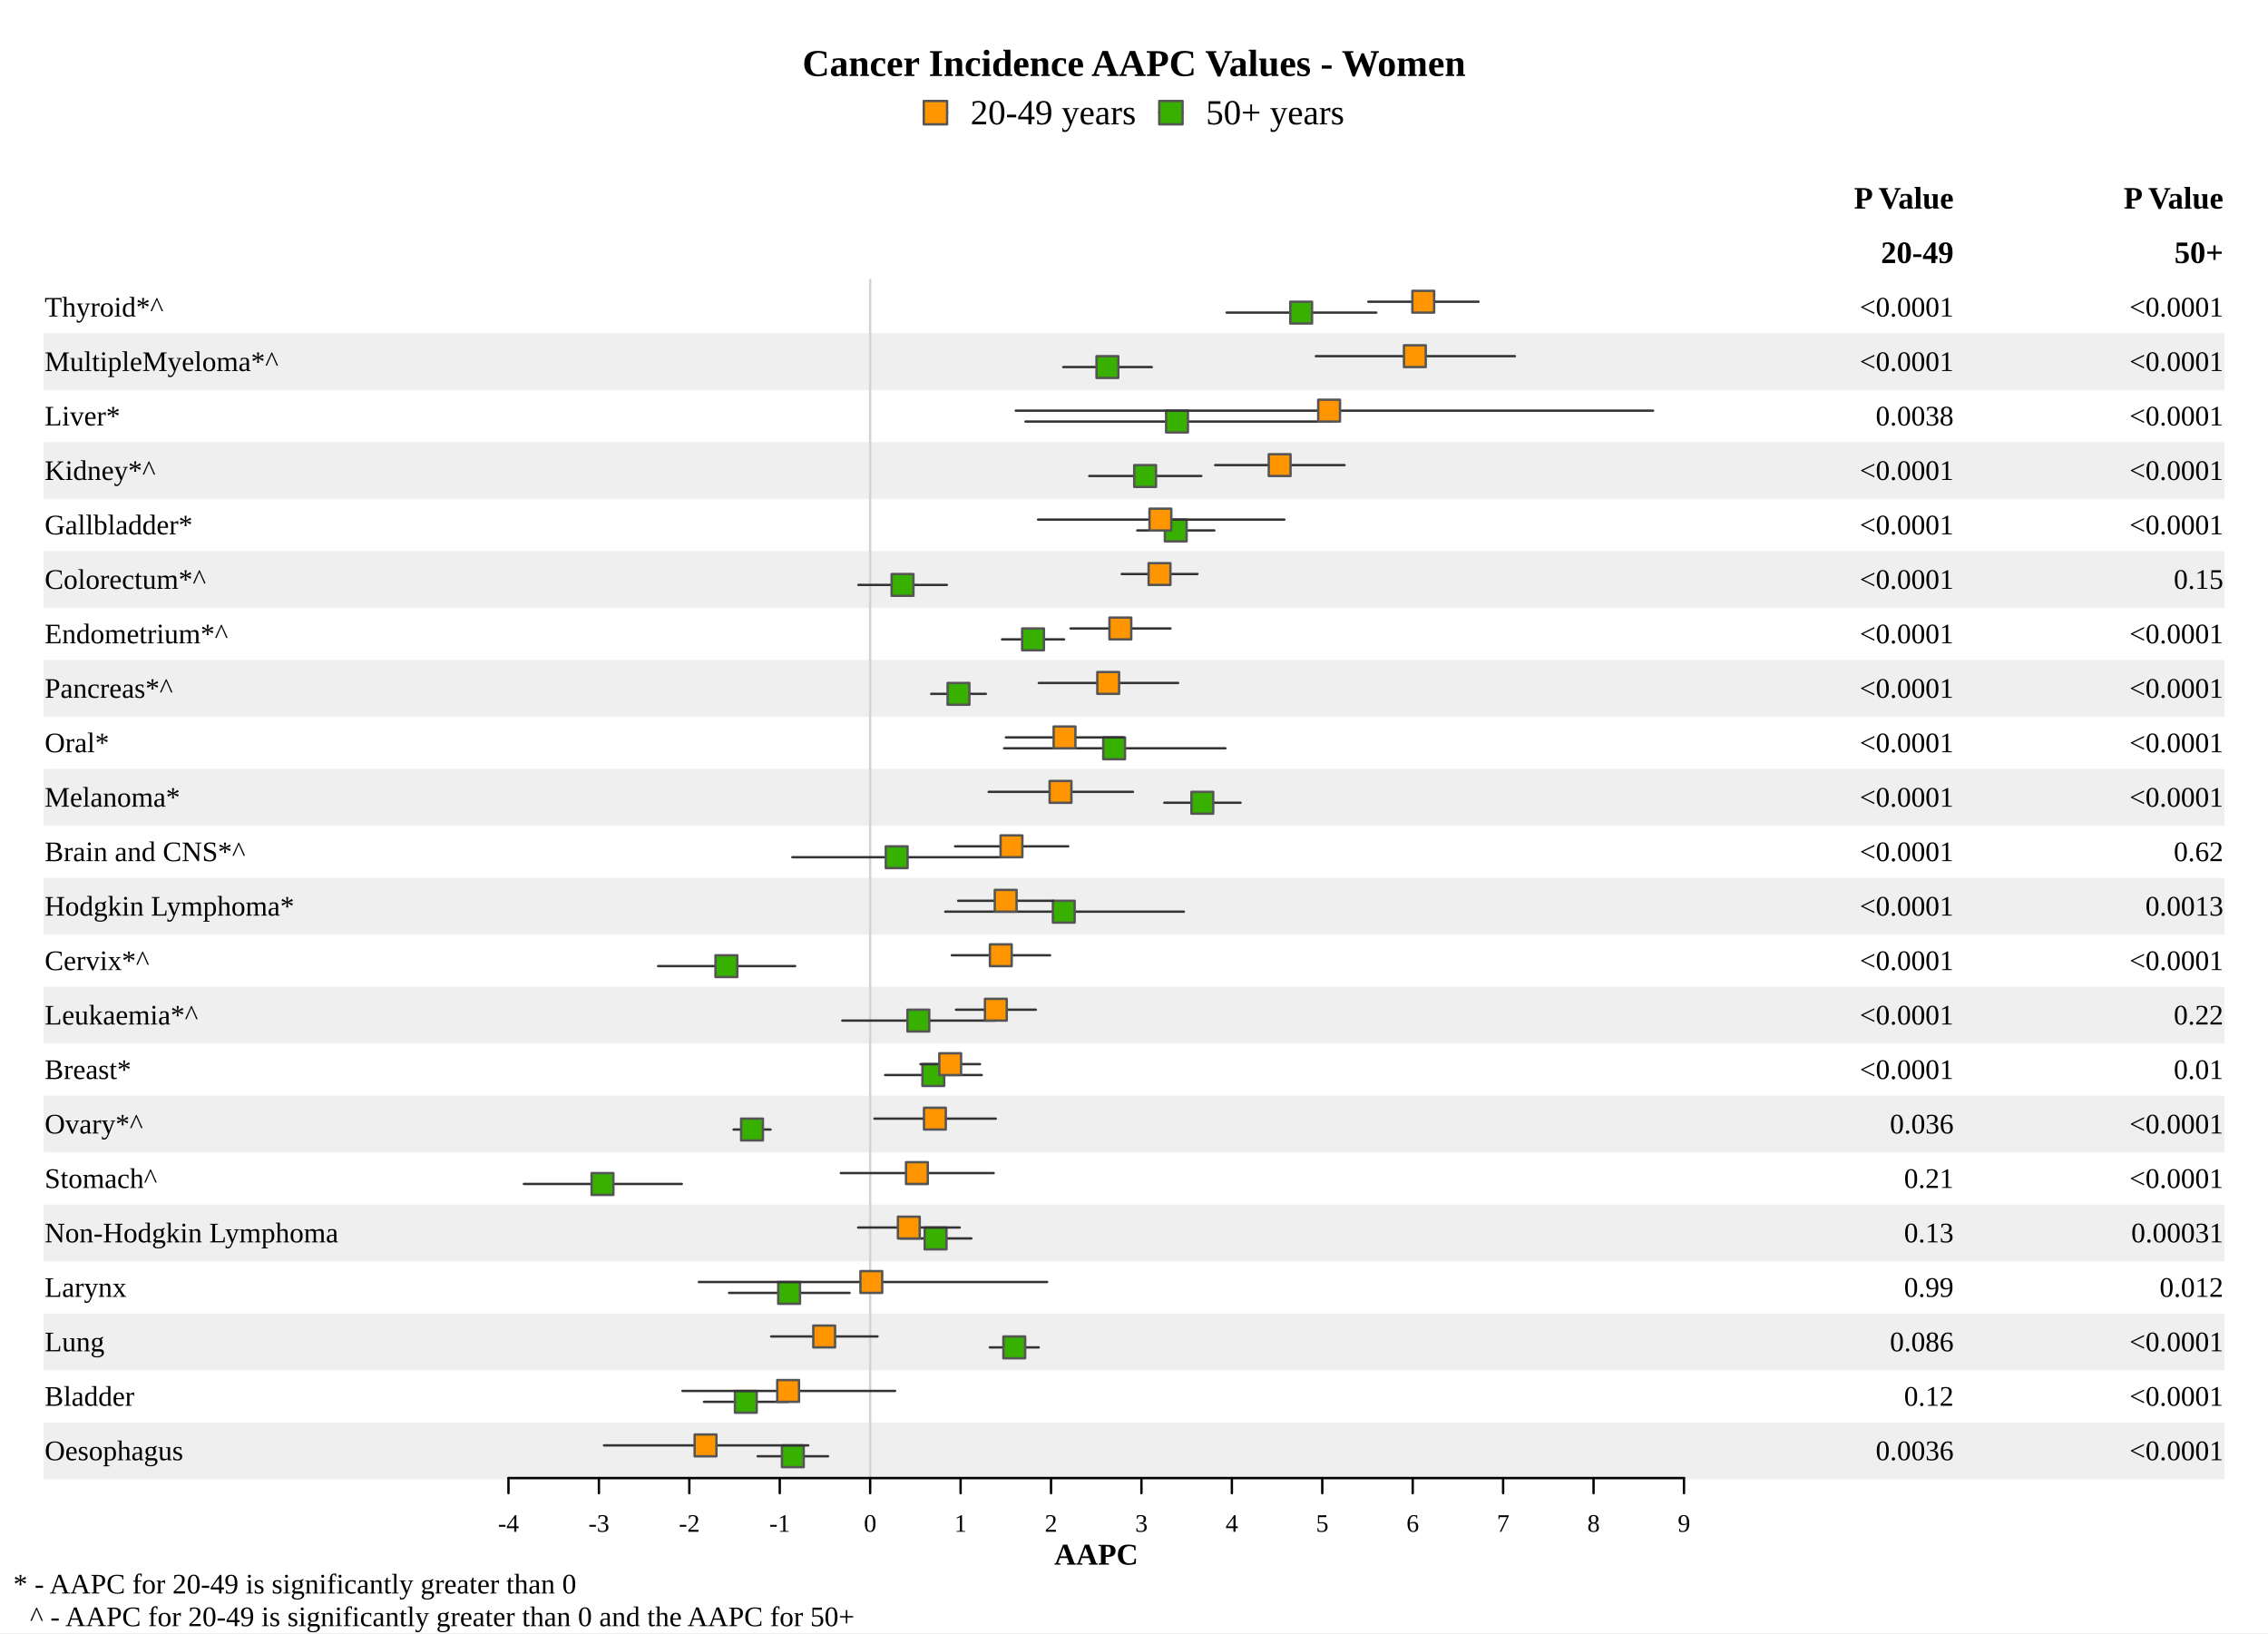
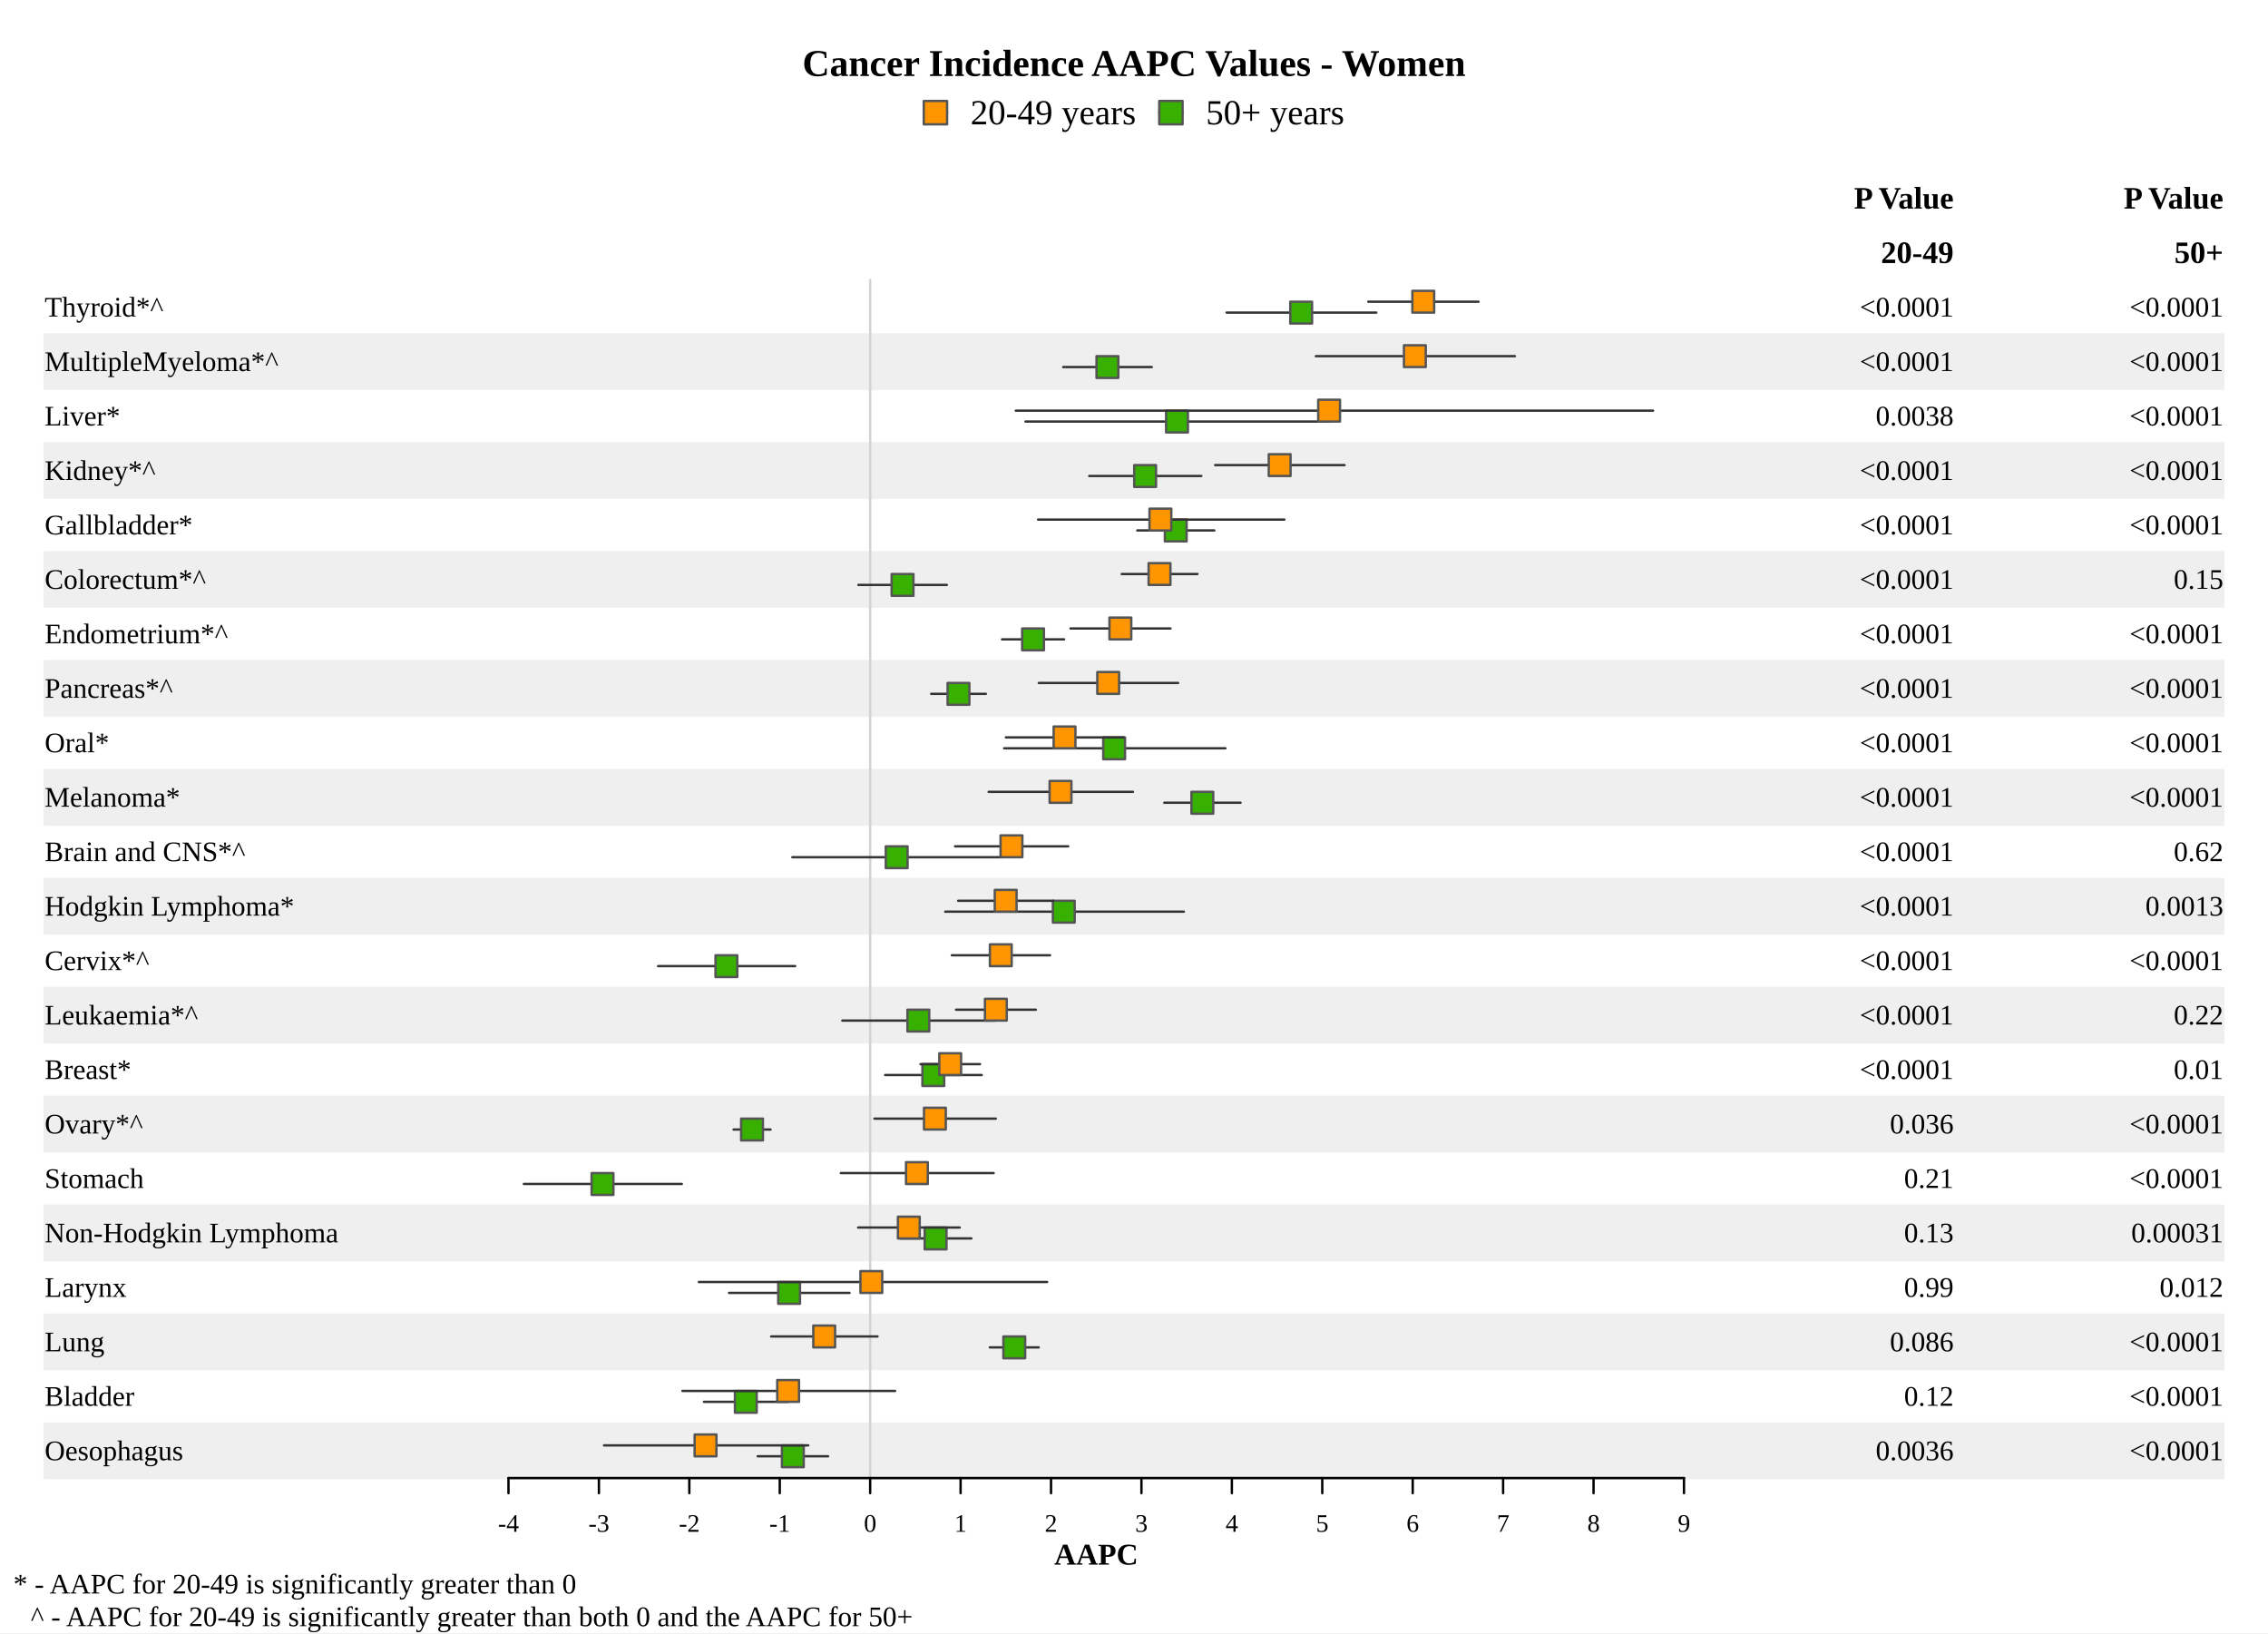
<svg xmlns="http://www.w3.org/2000/svg" class="svglite" width="720.00pt" height="518.40pt" viewBox="0 0 720.00 518.40">
  <defs>
    <style type="text/css">
    .svglite line, .svglite polyline, .svglite polygon, .svglite path, .svglite rect, .svglite circle {
      fill: none;
      stroke: #000000;
      stroke-linecap: round;
      stroke-linejoin: round;
      stroke-miterlimit: 10.00;
    }
    .svglite text {
      white-space: pre;
    }
  </style>
  </defs>
  <rect width="100%" height="100%" style="stroke: none; fill: #FFFFFF;" />
  <defs>
    <clipPath id="cpMC4wMHw3MjAuMDB8MC4wMHw1MTguNDA=">
      <rect x="0.00" y="0.00" width="720.00" height="518.40" />
    </clipPath>
  </defs>
  <g clip-path="url(#cpMC4wMHw3MjAuMDB8MC4wMHw1MTguNDA=)">
    <text x="360.00" y="24.11" text-anchor="middle" style="font-size: 12.00px; font-weight: bold; font-family: &quot;Times New Roman&quot;;" textLength="210.64px" lengthAdjust="spacingAndGlyphs">Cancer Incidence AAPC Values - Women</text>
    <polyline points="293.26,35.76 300.67,35.76 " style="stroke-width: 0.75; stroke: #333333;" />
    <rect x="293.26" y="32.06" width="7.41" height="7.41" style="stroke-width: 0.75; stroke: #555555; fill: #FF9500;" />
    <text x="308.08" y="39.47" style="font-size: 11.20px; font-family: &quot;Times New Roman&quot;;" textLength="52.52px" lengthAdjust="spacingAndGlyphs">20-49 years</text>
    <polyline points="368.01,35.76 375.42,35.76 " style="stroke-width: 0.75; stroke: #333333;" />
    <rect x="368.01" y="32.06" width="7.41" height="7.41" style="stroke-width: 0.75; stroke: #555555; fill: #38B000;" />
    <text x="382.83" y="39.47" style="font-size: 11.20px; font-family: &quot;Times New Roman&quot;;" textLength="43.91px" lengthAdjust="spacingAndGlyphs">50+ years</text>
    <rect x="14.17" y="106.15" width="691.65" height="17.29" style="stroke-width: 0.75; stroke: #EFEFEF; fill: #EFEFEF;" />
    <rect x="14.17" y="140.72" width="691.65" height="17.29" style="stroke-width: 0.75; stroke: #EFEFEF; fill: #EFEFEF;" />
    <rect x="14.17" y="175.30" width="691.65" height="17.29" style="stroke-width: 0.75; stroke: #EFEFEF; fill: #EFEFEF;" />
    <rect x="14.17" y="209.87" width="691.65" height="17.29" style="stroke-width: 0.75; stroke: #EFEFEF; fill: #EFEFEF;" />
    <rect x="14.17" y="244.45" width="691.65" height="17.29" style="stroke-width: 0.75; stroke: #EFEFEF; fill: #EFEFEF;" />
    <rect x="14.17" y="279.02" width="691.65" height="17.29" style="stroke-width: 0.75; stroke: #EFEFEF; fill: #EFEFEF;" />
    <rect x="14.17" y="313.60" width="691.65" height="17.29" style="stroke-width: 0.75; stroke: #EFEFEF; fill: #EFEFEF;" />
    <rect x="14.17" y="348.17" width="691.65" height="17.29" style="stroke-width: 0.75; stroke: #EFEFEF; fill: #EFEFEF;" />
    <rect x="14.17" y="382.75" width="691.65" height="17.29" style="stroke-width: 0.75; stroke: #EFEFEF; fill: #EFEFEF;" />
    <rect x="14.17" y="417.32" width="691.65" height="17.29" style="stroke-width: 0.75; stroke: #EFEFEF; fill: #EFEFEF;" />
    <rect x="14.17" y="451.90" width="691.65" height="17.29" style="stroke-width: 0.75; stroke: #EFEFEF; fill: #EFEFEF;" />
    <text x="14.17" y="100.48" style="font-size: 9.00px; font-family: &quot;Times New Roman&quot;;" textLength="37.72px" lengthAdjust="spacingAndGlyphs">Thyroid*^</text>
    <text x="14.17" y="117.77" style="font-size: 9.00px; font-family: &quot;Times New Roman&quot;;" textLength="74.20px" lengthAdjust="spacingAndGlyphs">MultipleMyeloma*^</text>
    <text x="14.17" y="135.06" style="font-size: 9.00px; font-family: &quot;Times New Roman&quot;;" textLength="23.99px" lengthAdjust="spacingAndGlyphs">Liver*</text>
    <text x="14.17" y="152.35" style="font-size: 9.00px; font-family: &quot;Times New Roman&quot;;" textLength="35.22px" lengthAdjust="spacingAndGlyphs">Kidney*^</text>
    <text x="14.17" y="169.63" style="font-size: 9.00px; font-family: &quot;Times New Roman&quot;;" textLength="46.98px" lengthAdjust="spacingAndGlyphs">Gallbladder*</text>
    <text x="14.17" y="186.92" style="font-size: 9.00px; font-family: &quot;Times New Roman&quot;;" textLength="51.21px" lengthAdjust="spacingAndGlyphs">Colorectum*^</text>
    <text x="14.17" y="204.21" style="font-size: 9.00px; font-family: &quot;Times New Roman&quot;;" textLength="58.21px" lengthAdjust="spacingAndGlyphs">Endometrium*^</text>
    <text x="14.17" y="221.50" style="font-size: 9.00px; font-family: &quot;Times New Roman&quot;;" textLength="40.71px" lengthAdjust="spacingAndGlyphs">Pancreas*^</text>
    <text x="14.17" y="238.79" style="font-size: 9.00px; font-family: &quot;Times New Roman&quot;;" textLength="20.49px" lengthAdjust="spacingAndGlyphs">Oral*</text>
    <text x="14.17" y="256.07" style="font-size: 9.00px; font-family: &quot;Times New Roman&quot;;" textLength="42.98px" lengthAdjust="spacingAndGlyphs">Melanoma*</text>
    <text x="14.17" y="273.36" style="font-size: 9.00px; font-family: &quot;Times New Roman&quot;;" textLength="63.73px" lengthAdjust="spacingAndGlyphs">Brain and CNS*^</text>
    <text x="14.17" y="290.65" style="font-size: 9.00px; font-family: &quot;Times New Roman&quot;;" textLength="79.25px" lengthAdjust="spacingAndGlyphs">Hodgkin Lymphoma*</text>
    <text x="14.17" y="307.94" style="font-size: 9.00px; font-family: &quot;Times New Roman&quot;;" textLength="33.22px" lengthAdjust="spacingAndGlyphs">Cervix*^</text>
    <text x="14.17" y="325.22" style="font-size: 9.00px; font-family: &quot;Times New Roman&quot;;" textLength="48.71px" lengthAdjust="spacingAndGlyphs">Leukaemia*^</text>
    <text x="14.17" y="342.51" style="font-size: 9.00px; font-family: &quot;Times New Roman&quot;;" textLength="27.49px" lengthAdjust="spacingAndGlyphs">Breast*</text>
    <text x="14.17" y="359.80" style="font-size: 9.00px; font-family: &quot;Times New Roman&quot;;" textLength="31.22px" lengthAdjust="spacingAndGlyphs">Ovary*^</text>
-     <text x="14.17" y="377.09" style="font-size: 9.00px; font-family: &quot;Times New Roman&quot;;" textLength="35.72px" lengthAdjust="spacingAndGlyphs">Stomach^</text>
+     <text x="14.17" y="377.09" style="font-size: 9.00px; font-family: &quot;Times New Roman&quot;;" textLength="31.49px" lengthAdjust="spacingAndGlyphs">Stomach</text>
    <text x="14.17" y="394.37" style="font-size: 9.00px; font-family: &quot;Times New Roman&quot;;" textLength="93.25px" lengthAdjust="spacingAndGlyphs">Non-Hodgkin Lymphoma</text>
    <text x="14.17" y="411.66" style="font-size: 9.00px; font-family: &quot;Times New Roman&quot;;" textLength="25.99px" lengthAdjust="spacingAndGlyphs">Larynx</text>
    <text x="14.17" y="428.95" style="font-size: 9.00px; font-family: &quot;Times New Roman&quot;;" textLength="19.00px" lengthAdjust="spacingAndGlyphs">Lung</text>
    <text x="14.17" y="446.24" style="font-size: 9.00px; font-family: &quot;Times New Roman&quot;;" textLength="28.49px" lengthAdjust="spacingAndGlyphs">Bladder</text>
    <text x="14.17" y="463.52" style="font-size: 9.00px; font-family: &quot;Times New Roman&quot;;" textLength="43.99px" lengthAdjust="spacingAndGlyphs">Oesophagus</text>
    <text x="620.21" y="66.20" text-anchor="end" style="font-size: 9.90px; font-weight: bold; font-family: &quot;Times New Roman&quot;;" textLength="31.62px" lengthAdjust="spacingAndGlyphs">P Value</text>
    <text x="620.21" y="83.49" text-anchor="end" style="font-size: 9.90px; font-weight: bold; font-family: &quot;Times New Roman&quot;;" textLength="23.08px" lengthAdjust="spacingAndGlyphs">20-49</text>
    <text x="620.21" y="100.48" text-anchor="end" style="font-size: 9.00px; font-family: &quot;Times New Roman&quot;;" textLength="29.83px" lengthAdjust="spacingAndGlyphs">&lt;0.0001</text>
    <text x="620.21" y="117.77" text-anchor="end" style="font-size: 9.00px; font-family: &quot;Times New Roman&quot;;" textLength="29.83px" lengthAdjust="spacingAndGlyphs">&lt;0.0001</text>
    <text x="620.21" y="135.06" text-anchor="end" style="font-size: 9.00px; font-family: &quot;Times New Roman&quot;;" textLength="24.75px" lengthAdjust="spacingAndGlyphs">0.0038</text>
    <text x="620.21" y="152.35" text-anchor="end" style="font-size: 9.00px; font-family: &quot;Times New Roman&quot;;" textLength="29.83px" lengthAdjust="spacingAndGlyphs">&lt;0.0001</text>
    <text x="620.21" y="169.63" text-anchor="end" style="font-size: 9.00px; font-family: &quot;Times New Roman&quot;;" textLength="29.83px" lengthAdjust="spacingAndGlyphs">&lt;0.0001</text>
    <text x="620.21" y="186.92" text-anchor="end" style="font-size: 9.00px; font-family: &quot;Times New Roman&quot;;" textLength="29.83px" lengthAdjust="spacingAndGlyphs">&lt;0.0001</text>
    <text x="620.21" y="204.21" text-anchor="end" style="font-size: 9.00px; font-family: &quot;Times New Roman&quot;;" textLength="29.83px" lengthAdjust="spacingAndGlyphs">&lt;0.0001</text>
    <text x="620.21" y="221.50" text-anchor="end" style="font-size: 9.00px; font-family: &quot;Times New Roman&quot;;" textLength="29.83px" lengthAdjust="spacingAndGlyphs">&lt;0.0001</text>
    <text x="620.21" y="238.79" text-anchor="end" style="font-size: 9.00px; font-family: &quot;Times New Roman&quot;;" textLength="29.83px" lengthAdjust="spacingAndGlyphs">&lt;0.0001</text>
    <text x="620.21" y="256.07" text-anchor="end" style="font-size: 9.00px; font-family: &quot;Times New Roman&quot;;" textLength="29.83px" lengthAdjust="spacingAndGlyphs">&lt;0.0001</text>
    <text x="620.21" y="273.36" text-anchor="end" style="font-size: 9.00px; font-family: &quot;Times New Roman&quot;;" textLength="29.83px" lengthAdjust="spacingAndGlyphs">&lt;0.0001</text>
    <text x="620.21" y="290.65" text-anchor="end" style="font-size: 9.00px; font-family: &quot;Times New Roman&quot;;" textLength="29.83px" lengthAdjust="spacingAndGlyphs">&lt;0.0001</text>
    <text x="620.21" y="307.94" text-anchor="end" style="font-size: 9.00px; font-family: &quot;Times New Roman&quot;;" textLength="29.83px" lengthAdjust="spacingAndGlyphs">&lt;0.0001</text>
    <text x="620.21" y="325.22" text-anchor="end" style="font-size: 9.00px; font-family: &quot;Times New Roman&quot;;" textLength="29.83px" lengthAdjust="spacingAndGlyphs">&lt;0.0001</text>
    <text x="620.21" y="342.51" text-anchor="end" style="font-size: 9.00px; font-family: &quot;Times New Roman&quot;;" textLength="29.83px" lengthAdjust="spacingAndGlyphs">&lt;0.0001</text>
    <text x="620.21" y="359.80" text-anchor="end" style="font-size: 9.00px; font-family: &quot;Times New Roman&quot;;" textLength="20.25px" lengthAdjust="spacingAndGlyphs">0.036</text>
    <text x="620.21" y="377.09" text-anchor="end" style="font-size: 9.00px; font-family: &quot;Times New Roman&quot;;" textLength="15.75px" lengthAdjust="spacingAndGlyphs">0.21</text>
    <text x="620.21" y="394.37" text-anchor="end" style="font-size: 9.00px; font-family: &quot;Times New Roman&quot;;" textLength="15.75px" lengthAdjust="spacingAndGlyphs">0.13</text>
    <text x="620.21" y="411.66" text-anchor="end" style="font-size: 9.00px; font-family: &quot;Times New Roman&quot;;" textLength="15.75px" lengthAdjust="spacingAndGlyphs">0.99</text>
    <text x="620.21" y="428.95" text-anchor="end" style="font-size: 9.00px; font-family: &quot;Times New Roman&quot;;" textLength="20.25px" lengthAdjust="spacingAndGlyphs">0.086</text>
    <text x="620.21" y="446.24" text-anchor="end" style="font-size: 9.00px; font-family: &quot;Times New Roman&quot;;" textLength="15.75px" lengthAdjust="spacingAndGlyphs">0.12</text>
    <text x="620.21" y="463.52" text-anchor="end" style="font-size: 9.00px; font-family: &quot;Times New Roman&quot;;" textLength="24.75px" lengthAdjust="spacingAndGlyphs">0.0036</text>
    <text x="705.83" y="66.20" text-anchor="end" style="font-size: 9.90px; font-weight: bold; font-family: &quot;Times New Roman&quot;;" textLength="31.62px" lengthAdjust="spacingAndGlyphs">P Value</text>
    <text x="705.83" y="83.49" text-anchor="end" style="font-size: 9.90px; font-weight: bold; font-family: &quot;Times New Roman&quot;;" textLength="15.53px" lengthAdjust="spacingAndGlyphs">50+</text>
    <text x="705.83" y="100.48" text-anchor="end" style="font-size: 9.00px; font-family: &quot;Times New Roman&quot;;" textLength="29.83px" lengthAdjust="spacingAndGlyphs">&lt;0.0001</text>
    <text x="705.83" y="117.77" text-anchor="end" style="font-size: 9.00px; font-family: &quot;Times New Roman&quot;;" textLength="29.83px" lengthAdjust="spacingAndGlyphs">&lt;0.0001</text>
    <text x="705.83" y="135.06" text-anchor="end" style="font-size: 9.00px; font-family: &quot;Times New Roman&quot;;" textLength="29.83px" lengthAdjust="spacingAndGlyphs">&lt;0.0001</text>
    <text x="705.83" y="152.35" text-anchor="end" style="font-size: 9.00px; font-family: &quot;Times New Roman&quot;;" textLength="29.83px" lengthAdjust="spacingAndGlyphs">&lt;0.0001</text>
    <text x="705.83" y="169.63" text-anchor="end" style="font-size: 9.00px; font-family: &quot;Times New Roman&quot;;" textLength="29.83px" lengthAdjust="spacingAndGlyphs">&lt;0.0001</text>
    <text x="705.83" y="186.92" text-anchor="end" style="font-size: 9.00px; font-family: &quot;Times New Roman&quot;;" textLength="15.75px" lengthAdjust="spacingAndGlyphs">0.15</text>
    <text x="705.83" y="204.21" text-anchor="end" style="font-size: 9.00px; font-family: &quot;Times New Roman&quot;;" textLength="29.83px" lengthAdjust="spacingAndGlyphs">&lt;0.0001</text>
    <text x="705.83" y="221.50" text-anchor="end" style="font-size: 9.00px; font-family: &quot;Times New Roman&quot;;" textLength="29.83px" lengthAdjust="spacingAndGlyphs">&lt;0.0001</text>
    <text x="705.83" y="238.79" text-anchor="end" style="font-size: 9.00px; font-family: &quot;Times New Roman&quot;;" textLength="29.83px" lengthAdjust="spacingAndGlyphs">&lt;0.0001</text>
    <text x="705.83" y="256.07" text-anchor="end" style="font-size: 9.00px; font-family: &quot;Times New Roman&quot;;" textLength="29.83px" lengthAdjust="spacingAndGlyphs">&lt;0.0001</text>
    <text x="705.83" y="273.36" text-anchor="end" style="font-size: 9.00px; font-family: &quot;Times New Roman&quot;;" textLength="15.75px" lengthAdjust="spacingAndGlyphs">0.62</text>
    <text x="705.83" y="290.65" text-anchor="end" style="font-size: 9.00px; font-family: &quot;Times New Roman&quot;;" textLength="24.75px" lengthAdjust="spacingAndGlyphs">0.0013</text>
    <text x="705.83" y="307.94" text-anchor="end" style="font-size: 9.00px; font-family: &quot;Times New Roman&quot;;" textLength="29.83px" lengthAdjust="spacingAndGlyphs">&lt;0.0001</text>
    <text x="705.83" y="325.22" text-anchor="end" style="font-size: 9.00px; font-family: &quot;Times New Roman&quot;;" textLength="15.75px" lengthAdjust="spacingAndGlyphs">0.22</text>
    <text x="705.83" y="342.51" text-anchor="end" style="font-size: 9.00px; font-family: &quot;Times New Roman&quot;;" textLength="15.75px" lengthAdjust="spacingAndGlyphs">0.01</text>
    <text x="705.83" y="359.80" text-anchor="end" style="font-size: 9.00px; font-family: &quot;Times New Roman&quot;;" textLength="29.83px" lengthAdjust="spacingAndGlyphs">&lt;0.0001</text>
    <text x="705.83" y="377.09" text-anchor="end" style="font-size: 9.00px; font-family: &quot;Times New Roman&quot;;" textLength="29.83px" lengthAdjust="spacingAndGlyphs">&lt;0.0001</text>
    <text x="705.83" y="394.37" text-anchor="end" style="font-size: 9.00px; font-family: &quot;Times New Roman&quot;;" textLength="29.25px" lengthAdjust="spacingAndGlyphs">0.00031</text>
    <text x="705.83" y="411.66" text-anchor="end" style="font-size: 9.00px; font-family: &quot;Times New Roman&quot;;" textLength="20.25px" lengthAdjust="spacingAndGlyphs">0.012</text>
    <text x="705.83" y="428.95" text-anchor="end" style="font-size: 9.00px; font-family: &quot;Times New Roman&quot;;" textLength="29.83px" lengthAdjust="spacingAndGlyphs">&lt;0.0001</text>
    <text x="705.83" y="446.24" text-anchor="end" style="font-size: 9.00px; font-family: &quot;Times New Roman&quot;;" textLength="29.83px" lengthAdjust="spacingAndGlyphs">&lt;0.0001</text>
    <text x="705.83" y="463.52" text-anchor="end" style="font-size: 9.00px; font-family: &quot;Times New Roman&quot;;" textLength="29.83px" lengthAdjust="spacingAndGlyphs">&lt;0.0001</text>
    <polyline points="276.24,469.19 276.24,88.86 " style="stroke-width: 0.75; stroke: #D3D3D3;" />
    <polyline points="161.42,469.19 534.60,469.19 " style="stroke-width: 0.75;" />
    <line x1="161.42" y1="469.19" x2="161.42" y2="473.99" style="stroke-width: 0.75;" />
    <line x1="190.13" y1="469.19" x2="190.13" y2="473.99" style="stroke-width: 0.75;" />
    <line x1="218.83" y1="469.19" x2="218.83" y2="473.99" style="stroke-width: 0.75;" />
    <line x1="247.54" y1="469.19" x2="247.54" y2="473.99" style="stroke-width: 0.75;" />
    <line x1="276.24" y1="469.19" x2="276.24" y2="473.99" style="stroke-width: 0.75;" />
    <line x1="304.95" y1="469.19" x2="304.95" y2="473.99" style="stroke-width: 0.75;" />
    <line x1="333.66" y1="469.19" x2="333.66" y2="473.99" style="stroke-width: 0.75;" />
    <line x1="362.36" y1="469.19" x2="362.36" y2="473.99" style="stroke-width: 0.75;" />
    <line x1="391.07" y1="469.19" x2="391.07" y2="473.99" style="stroke-width: 0.75;" />
    <line x1="419.77" y1="469.19" x2="419.77" y2="473.99" style="stroke-width: 0.75;" />
    <line x1="448.48" y1="469.19" x2="448.48" y2="473.99" style="stroke-width: 0.75;" />
    <line x1="477.18" y1="469.19" x2="477.18" y2="473.99" style="stroke-width: 0.75;" />
    <line x1="505.89" y1="469.19" x2="505.89" y2="473.99" style="stroke-width: 0.75;" />
    <line x1="534.60" y1="469.19" x2="534.60" y2="473.99" style="stroke-width: 0.75;" />
    <text x="161.42" y="486.24" text-anchor="middle" style="font-size: 8.00px; font-family: &quot;Times New Roman&quot;;" textLength="6.67px" lengthAdjust="spacingAndGlyphs">-4</text>
    <text x="190.13" y="486.24" text-anchor="middle" style="font-size: 8.00px; font-family: &quot;Times New Roman&quot;;" textLength="6.67px" lengthAdjust="spacingAndGlyphs">-3</text>
    <text x="218.83" y="486.24" text-anchor="middle" style="font-size: 8.00px; font-family: &quot;Times New Roman&quot;;" textLength="6.67px" lengthAdjust="spacingAndGlyphs">-2</text>
    <text x="247.54" y="486.24" text-anchor="middle" style="font-size: 8.00px; font-family: &quot;Times New Roman&quot;;" textLength="6.67px" lengthAdjust="spacingAndGlyphs">-1</text>
    <text x="276.24" y="486.24" text-anchor="middle" style="font-size: 8.00px; font-family: &quot;Times New Roman&quot;;" textLength="4.00px" lengthAdjust="spacingAndGlyphs">0</text>
    <text x="304.95" y="486.24" text-anchor="middle" style="font-size: 8.00px; font-family: &quot;Times New Roman&quot;;" textLength="4.00px" lengthAdjust="spacingAndGlyphs">1</text>
    <text x="333.66" y="486.24" text-anchor="middle" style="font-size: 8.00px; font-family: &quot;Times New Roman&quot;;" textLength="4.00px" lengthAdjust="spacingAndGlyphs">2</text>
    <text x="362.36" y="486.24" text-anchor="middle" style="font-size: 8.00px; font-family: &quot;Times New Roman&quot;;" textLength="4.00px" lengthAdjust="spacingAndGlyphs">3</text>
    <text x="391.07" y="486.24" text-anchor="middle" style="font-size: 8.00px; font-family: &quot;Times New Roman&quot;;" textLength="4.00px" lengthAdjust="spacingAndGlyphs">4</text>
    <text x="419.77" y="486.24" text-anchor="middle" style="font-size: 8.00px; font-family: &quot;Times New Roman&quot;;" textLength="4.00px" lengthAdjust="spacingAndGlyphs">5</text>
    <text x="448.48" y="486.24" text-anchor="middle" style="font-size: 8.00px; font-family: &quot;Times New Roman&quot;;" textLength="4.00px" lengthAdjust="spacingAndGlyphs">6</text>
    <text x="477.18" y="486.24" text-anchor="middle" style="font-size: 8.00px; font-family: &quot;Times New Roman&quot;;" textLength="4.00px" lengthAdjust="spacingAndGlyphs">7</text>
    <text x="505.89" y="486.24" text-anchor="middle" style="font-size: 8.00px; font-family: &quot;Times New Roman&quot;;" textLength="4.00px" lengthAdjust="spacingAndGlyphs">8</text>
    <text x="534.60" y="486.24" text-anchor="middle" style="font-size: 8.00px; font-family: &quot;Times New Roman&quot;;" textLength="4.00px" lengthAdjust="spacingAndGlyphs">9</text>
    <text x="348.01" y="496.66" text-anchor="middle" style="font-size: 9.60px; font-weight: bold; font-family: &quot;Times New Roman&quot;;" textLength="26.64px" lengthAdjust="spacingAndGlyphs">AAPC</text>
    <polyline points="389.40,99.23 436.92,99.23 " style="stroke-width: 0.75; stroke: #333333;" />
    <rect x="409.61" y="95.77" width="6.92" height="6.92" style="stroke-width: 0.75; stroke: #555555; fill: #38B000;" />
    <polyline points="434.38,95.77 469.37,95.77 " style="stroke-width: 0.75; stroke: #333333;" />
    <rect x="448.37" y="92.32" width="6.92" height="6.92" style="stroke-width: 0.75; stroke: #555555; fill: #FF9500;" />
    <polyline points="337.53,116.52 365.65,116.52 " style="stroke-width: 0.75; stroke: #333333;" />
    <rect x="348.10" y="113.06" width="6.92" height="6.92" style="stroke-width: 0.75; stroke: #555555; fill: #38B000;" />
    <polyline points="417.73,113.06 480.92,113.06 " style="stroke-width: 0.75; stroke: #333333;" />
    <rect x="445.70" y="109.60" width="6.92" height="6.92" style="stroke-width: 0.75; stroke: #555555; fill: #FF9500;" />
    <polyline points="325.55,133.81 422.54,133.81 " style="stroke-width: 0.75; stroke: #333333;" />
    <rect x="370.19" y="130.35" width="6.92" height="6.92" style="stroke-width: 0.75; stroke: #555555; fill: #38B000;" />
    <polyline points="322.47,130.35 524.79,130.35 " style="stroke-width: 0.75; stroke: #333333;" />
    <rect x="418.48" y="126.89" width="6.92" height="6.92" style="stroke-width: 0.75; stroke: #555555; fill: #FF9500;" />
    <polyline points="345.80,151.09 381.37,151.09 " style="stroke-width: 0.75; stroke: #333333;" />
    <rect x="360.07" y="147.64" width="6.92" height="6.92" style="stroke-width: 0.75; stroke: #555555; fill: #38B000;" />
    <polyline points="385.77,147.64 426.84,147.64 " style="stroke-width: 0.75; stroke: #333333;" />
    <rect x="402.78" y="144.18" width="6.92" height="6.92" style="stroke-width: 0.75; stroke: #555555; fill: #FF9500;" />
    <polyline points="361.04,168.38 385.50,168.38 " style="stroke-width: 0.75; stroke: #333333;" />
    <rect x="369.79" y="164.93" width="6.92" height="6.92" style="stroke-width: 0.75; stroke: #555555; fill: #38B000;" />
    <polyline points="329.54,164.93 407.74,164.93 " style="stroke-width: 0.75; stroke: #333333;" />
    <rect x="364.92" y="161.47" width="6.92" height="6.92" style="stroke-width: 0.75; stroke: #555555; fill: #FF9500;" />
    <polyline points="272.51,185.67 300.59,185.67 " style="stroke-width: 0.75; stroke: #333333;" />
    <rect x="283.06" y="182.21" width="6.92" height="6.92" style="stroke-width: 0.75; stroke: #555555; fill: #38B000;" />
    <polyline points="356.11,182.21 380.15,182.21 " style="stroke-width: 0.75; stroke: #333333;" />
    <rect x="364.64" y="178.76" width="6.92" height="6.92" style="stroke-width: 0.75; stroke: #555555; fill: #FF9500;" />
    <polyline points="318.11,202.96 337.81,202.96 " style="stroke-width: 0.75; stroke: #333333;" />
    <rect x="324.49" y="199.50" width="6.92" height="6.92" style="stroke-width: 0.75; stroke: #555555; fill: #38B000;" />
    <polyline points="339.84,199.50 371.58,199.50 " style="stroke-width: 0.75; stroke: #333333;" />
    <rect x="352.21" y="196.04" width="6.92" height="6.92" style="stroke-width: 0.75; stroke: #555555; fill: #FF9500;" />
    <polyline points="295.61,220.25 312.97,220.25 " style="stroke-width: 0.75; stroke: #333333;" />
    <rect x="300.82" y="216.79" width="6.92" height="6.92" style="stroke-width: 0.75; stroke: #555555; fill: #38B000;" />
    <polyline points="329.78,216.79 374.00,216.79 " style="stroke-width: 0.75; stroke: #333333;" />
    <rect x="348.35" y="213.33" width="6.92" height="6.92" style="stroke-width: 0.75; stroke: #555555; fill: #FF9500;" />
    <polyline points="318.78,237.53 389.02,237.53 " style="stroke-width: 0.75; stroke: #333333;" />
    <rect x="350.23" y="234.08" width="6.92" height="6.92" style="stroke-width: 0.75; stroke: #555555; fill: #38B000;" />
    <polyline points="319.33,234.08 356.68,234.08 " style="stroke-width: 0.75; stroke: #333333;" />
    <rect x="334.49" y="230.62" width="6.92" height="6.92" style="stroke-width: 0.75; stroke: #555555; fill: #FF9500;" />
    <polyline points="369.62,254.82 393.82,254.82 " style="stroke-width: 0.75; stroke: #333333;" />
    <rect x="378.24" y="251.36" width="6.92" height="6.92" style="stroke-width: 0.75; stroke: #555555; fill: #38B000;" />
    <polyline points="313.86,251.36 359.67,251.36 " style="stroke-width: 0.75; stroke: #333333;" />
    <rect x="333.21" y="247.91" width="6.92" height="6.92" style="stroke-width: 0.75; stroke: #555555; fill: #FF9500;" />
    <polyline points="251.54,272.11 318.16,272.11 " style="stroke-width: 0.75; stroke: #333333;" />
    <rect x="281.20" y="268.65" width="6.92" height="6.92" style="stroke-width: 0.75; stroke: #555555; fill: #38B000;" />
    <polyline points="303.20,268.65 339.12,268.65 " style="stroke-width: 0.75; stroke: #333333;" />
    <rect x="317.64" y="265.19" width="6.92" height="6.92" style="stroke-width: 0.75; stroke: #555555; fill: #FF9500;" />
    <polyline points="300.08,289.40 375.83,289.40 " style="stroke-width: 0.75; stroke: #333333;" />
    <rect x="334.25" y="285.94" width="6.92" height="6.92" style="stroke-width: 0.75; stroke: #555555; fill: #38B000;" />
    <polyline points="304.19,285.94 334.41,285.94 " style="stroke-width: 0.75; stroke: #333333;" />
    <rect x="315.80" y="282.48" width="6.92" height="6.92" style="stroke-width: 0.75; stroke: #555555; fill: #FF9500;" />
    <polyline points="208.93,306.68 252.43,306.68 " style="stroke-width: 0.75; stroke: #333333;" />
    <rect x="227.14" y="303.23" width="6.92" height="6.92" style="stroke-width: 0.75; stroke: #555555; fill: #38B000;" />
    <polyline points="302.16,303.23 333.35,303.23 " style="stroke-width: 0.75; stroke: #333333;" />
    <rect x="314.25" y="299.77" width="6.92" height="6.92" style="stroke-width: 0.75; stroke: #555555; fill: #FF9500;" />
    <polyline points="267.40,323.97 315.89,323.97 " style="stroke-width: 0.75; stroke: #333333;" />
    <rect x="288.08" y="320.51" width="6.92" height="6.92" style="stroke-width: 0.75; stroke: #555555; fill: #38B000;" />
    <polyline points="303.49,320.51 328.84,320.51 " style="stroke-width: 0.75; stroke: #333333;" />
    <rect x="312.68" y="317.06" width="6.92" height="6.92" style="stroke-width: 0.75; stroke: #555555; fill: #FF9500;" />
    <polyline points="281.00,341.26 311.66,341.26 " style="stroke-width: 0.75; stroke: #333333;" />
    <rect x="292.83" y="337.80" width="6.92" height="6.92" style="stroke-width: 0.75; stroke: #555555; fill: #38B000;" />
    <polyline points="292.21,337.80 311.12,337.80 " style="stroke-width: 0.75; stroke: #333333;" />
    <rect x="298.19" y="334.34" width="6.92" height="6.92" style="stroke-width: 0.75; stroke: #555555; fill: #FF9500;" />
    <polyline points="232.88,358.55 244.62,358.55 " style="stroke-width: 0.75; stroke: #333333;" />
    <rect x="235.28" y="355.09" width="6.92" height="6.92" style="stroke-width: 0.75; stroke: #555555; fill: #38B000;" />
    <polyline points="277.59,355.09 316.12,355.09 " style="stroke-width: 0.75; stroke: #333333;" />
    <rect x="293.33" y="351.63" width="6.92" height="6.92" style="stroke-width: 0.75; stroke: #555555; fill: #FF9500;" />
    <polyline points="166.31,375.83 216.45,375.83 " style="stroke-width: 0.75; stroke: #333333;" />
    <rect x="187.81" y="372.38" width="6.92" height="6.92" style="stroke-width: 0.75; stroke: #555555; fill: #38B000;" />
    <polyline points="266.92,372.38 315.45,372.38 " style="stroke-width: 0.75; stroke: #333333;" />
    <rect x="287.62" y="368.92" width="6.92" height="6.92" style="stroke-width: 0.75; stroke: #555555; fill: #FF9500;" />
    <polyline points="285.70,393.12 308.37,393.12 " style="stroke-width: 0.75; stroke: #333333;" />
    <rect x="293.55" y="389.66" width="6.92" height="6.92" style="stroke-width: 0.75; stroke: #555555; fill: #38B000;" />
    <polyline points="272.43,389.66 304.67,389.66 " style="stroke-width: 0.75; stroke: #333333;" />
    <rect x="285.05" y="386.21" width="6.92" height="6.92" style="stroke-width: 0.75; stroke: #555555; fill: #FF9500;" />
    <polyline points="231.45,410.41 269.70,410.41 " style="stroke-width: 0.75; stroke: #333333;" />
    <rect x="247.05" y="406.95" width="6.92" height="6.92" style="stroke-width: 0.75; stroke: #555555; fill: #38B000;" />
    <polyline points="221.86,406.95 332.42,406.95 " style="stroke-width: 0.75; stroke: #333333;" />
    <rect x="273.15" y="403.49" width="6.92" height="6.92" style="stroke-width: 0.75; stroke: #555555; fill: #FF9500;" />
    <polyline points="314.23,427.70 329.76,427.70 " style="stroke-width: 0.75; stroke: #333333;" />
    <rect x="318.53" y="424.24" width="6.92" height="6.92" style="stroke-width: 0.75; stroke: #555555; fill: #38B000;" />
    <polyline points="244.81,424.24 278.58,424.24 " style="stroke-width: 0.75; stroke: #333333;" />
    <rect x="258.19" y="420.78" width="6.92" height="6.92" style="stroke-width: 0.75; stroke: #555555; fill: #FF9500;" />
    <polyline points="223.48,444.98 250.12,444.98 " style="stroke-width: 0.75; stroke: #333333;" />
    <rect x="233.31" y="441.53" width="6.92" height="6.92" style="stroke-width: 0.75; stroke: #555555; fill: #38B000;" />
    <polyline points="216.64,441.53 284.16,441.53 " style="stroke-width: 0.75; stroke: #333333;" />
    <rect x="246.74" y="438.07" width="6.92" height="6.92" style="stroke-width: 0.75; stroke: #555555; fill: #FF9500;" />
    <polyline points="240.53,462.27 262.88,462.27 " style="stroke-width: 0.75; stroke: #333333;" />
    <rect x="248.23" y="458.81" width="6.92" height="6.92" style="stroke-width: 0.75; stroke: #555555; fill: #38B000;" />
    <polyline points="191.75,458.81 256.58,458.81 " style="stroke-width: 0.75; stroke: #333333;" />
    <rect x="220.52" y="455.36" width="6.92" height="6.92" style="stroke-width: 0.75; stroke: #555555; fill: #FF9500;" />
    <text x="93.60" y="505.83" text-anchor="middle" style="font-size: 9.00px; font-family: &quot;Times New Roman&quot;;" textLength="178.73px" lengthAdjust="spacingAndGlyphs">* - AAPC for 20-49 is significantly greater than 0</text>
-     <text x="140.40" y="516.20" text-anchor="middle" style="font-size: 9.00px; font-family: &quot;Times New Roman&quot;;" textLength="261.79px" lengthAdjust="spacingAndGlyphs">^ - AAPC for 20-49 is significantly greater than 0 and the AAPC for 50+</text>
+     <text x="149.76" y="516.20" text-anchor="middle" style="font-size: 9.00px; font-family: &quot;Times New Roman&quot;;" textLength="280.04px" lengthAdjust="spacingAndGlyphs">^ - AAPC for 20-49 is significantly greater than both 0 and the AAPC for 50+</text>
  </g>
</svg>
